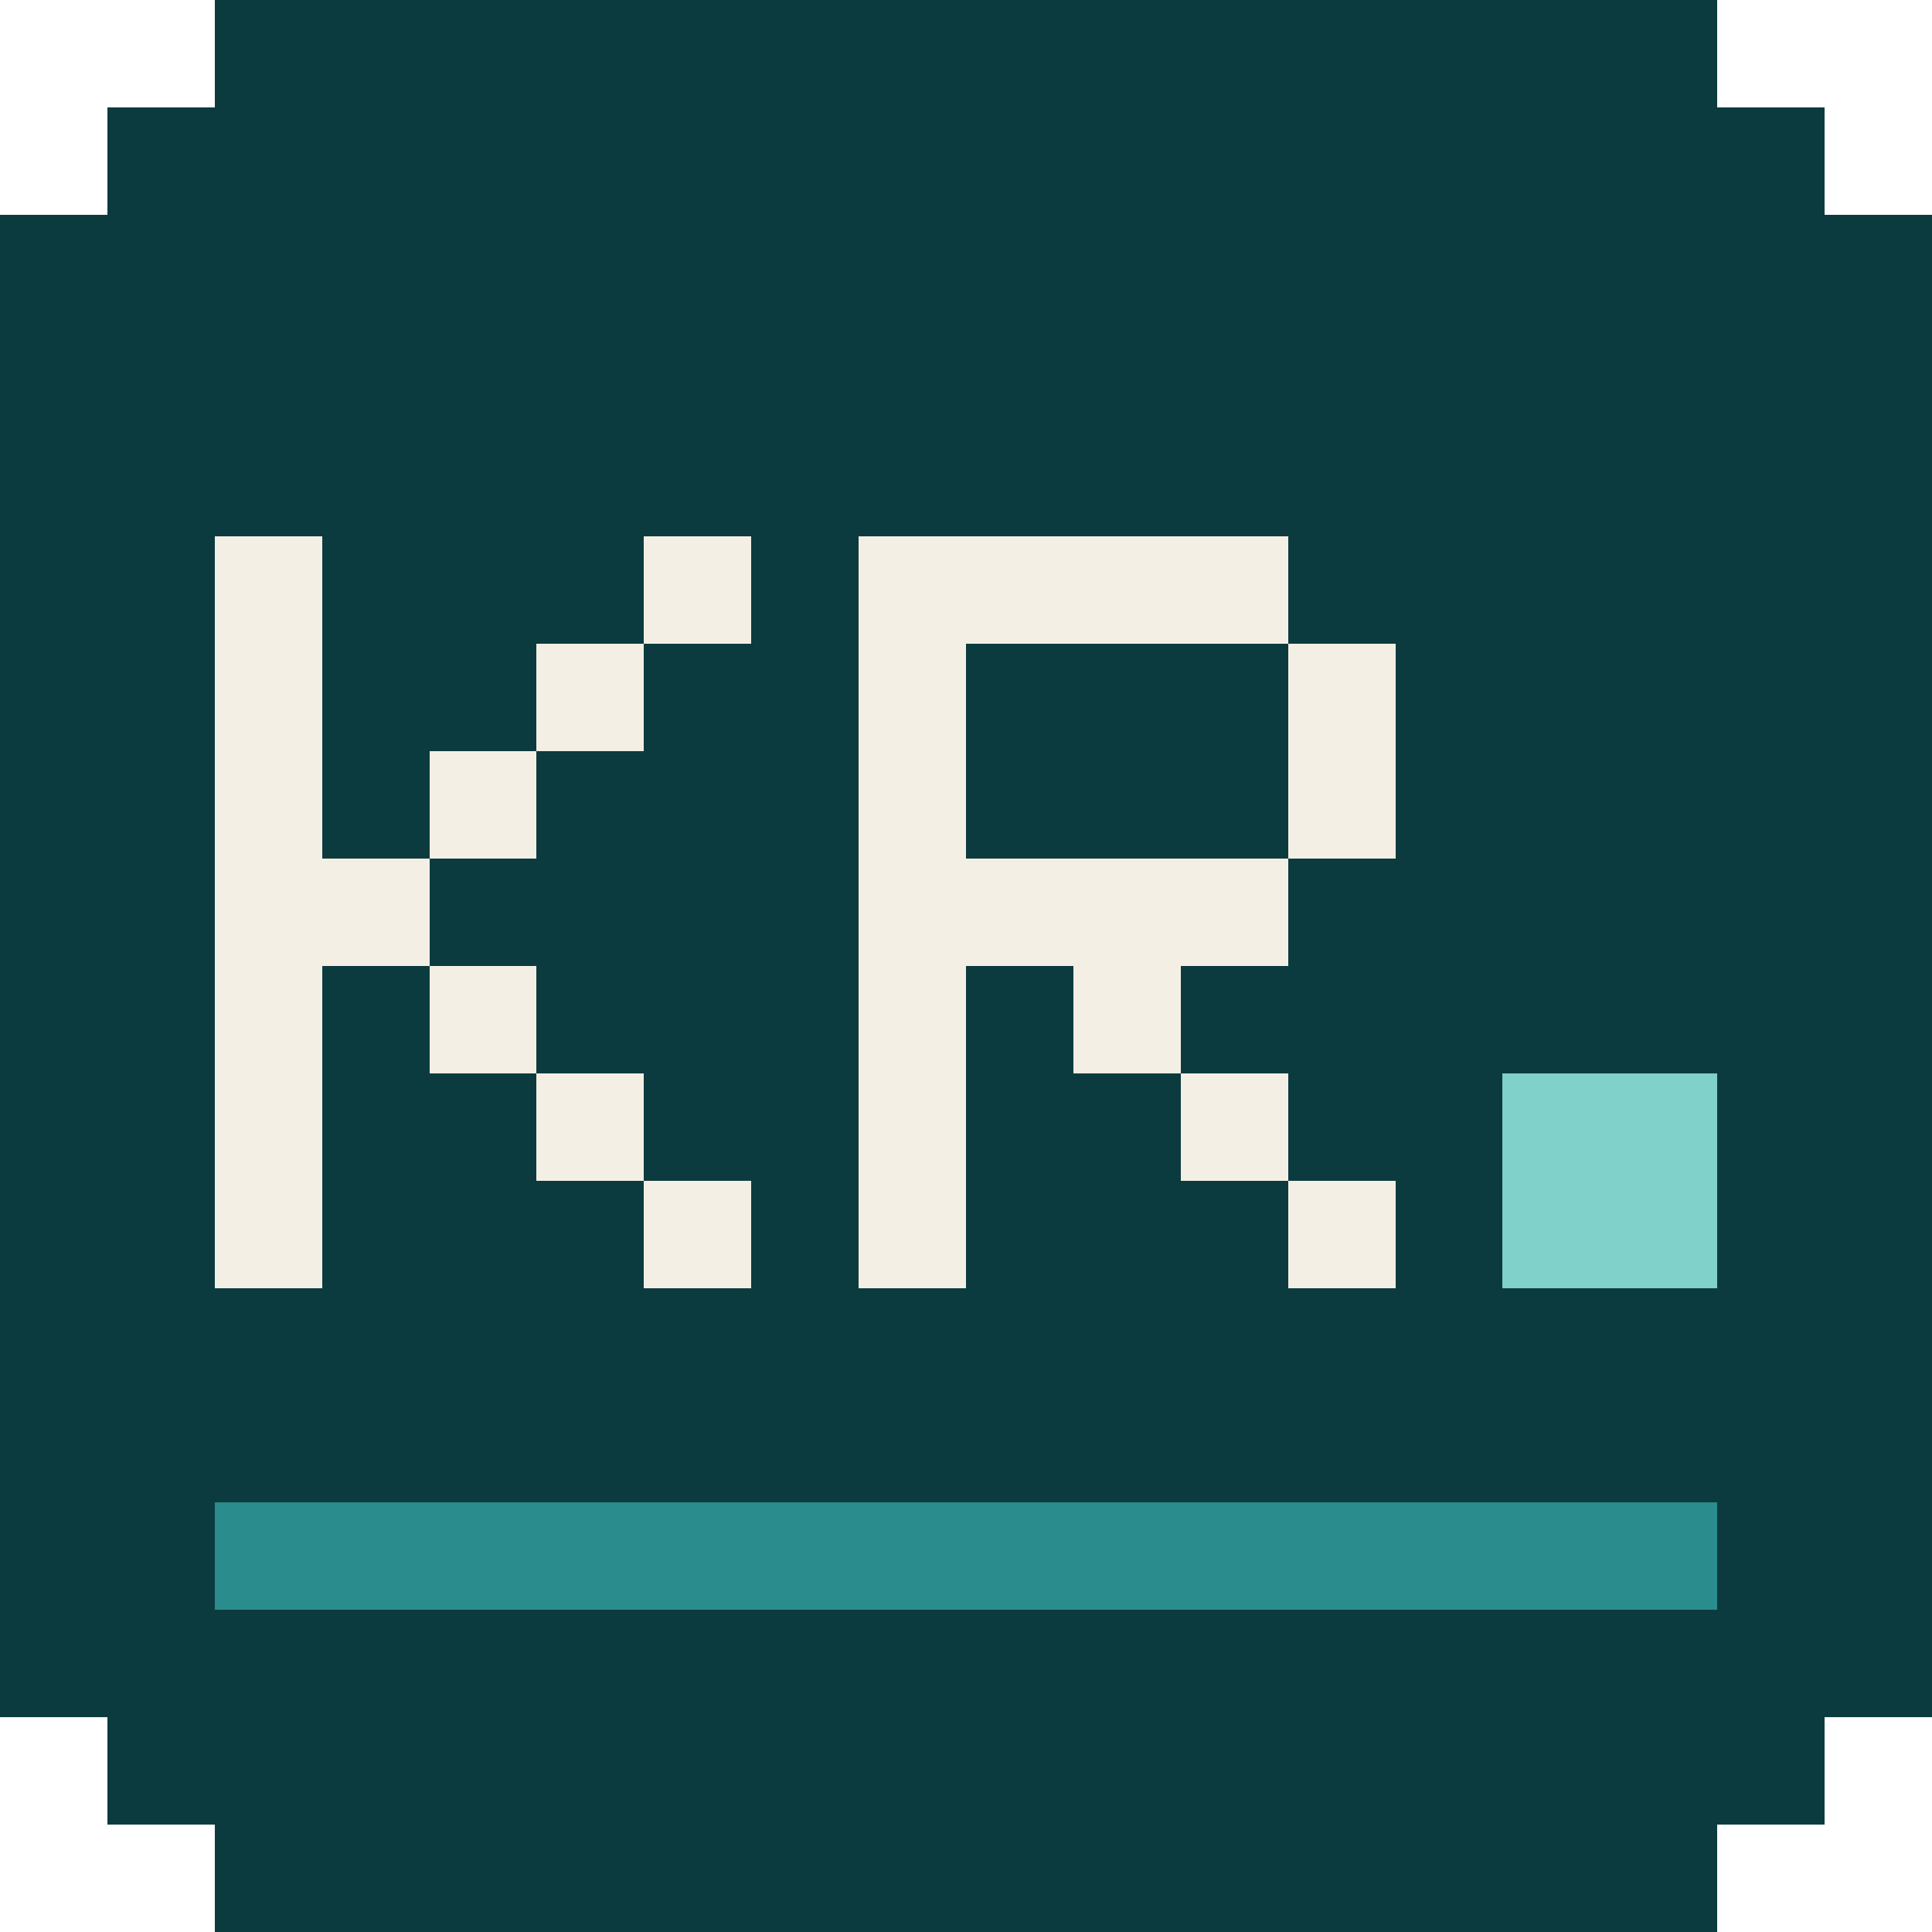
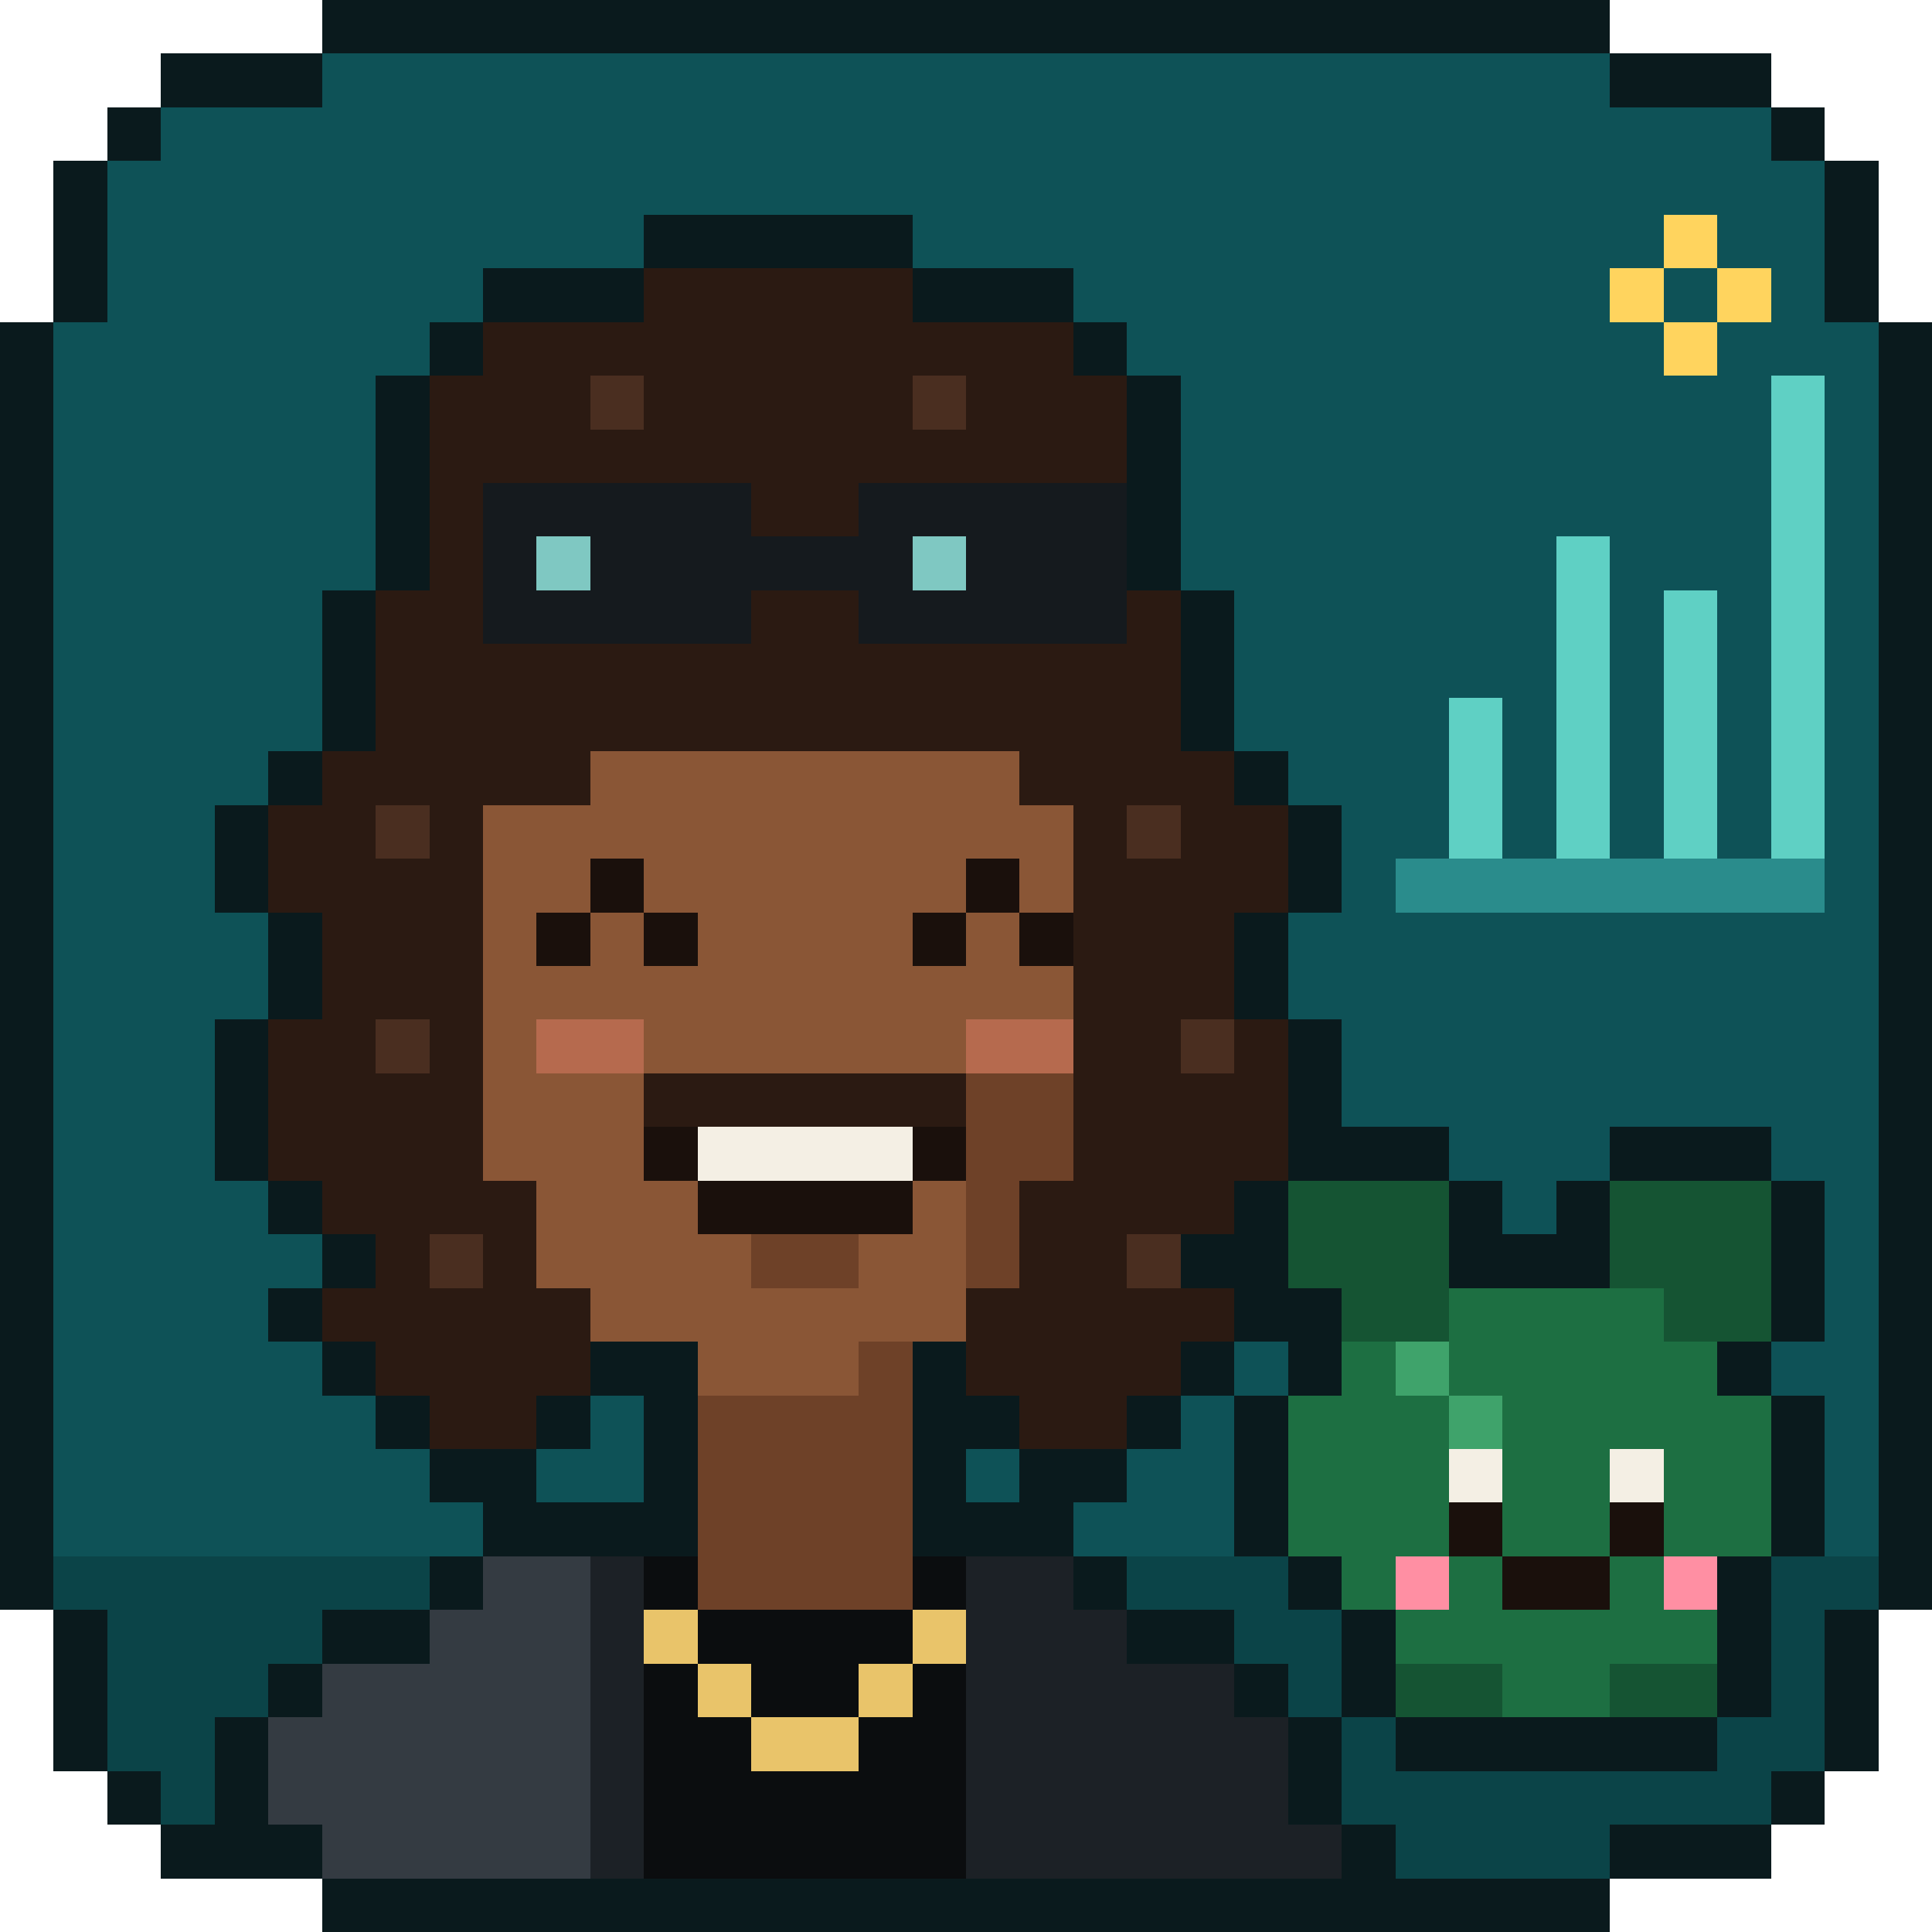
- <svg xmlns="http://www.w3.org/2000/svg" viewBox="0 0 18 18" shape-rendering="crispEdges">
-   <path d="M2 0h14v1h1v1h1v14h-1v1h-1v1H2v-1H1v-1H0V2h1V1h1z" fill="#0C3B3F" />
-   <rect x="2" y="5" width="1" height="1" fill="#F4EFE4" />
-   <rect x="6" y="5" width="1" height="1" fill="#F4EFE4" />
-   <rect x="2" y="6" width="1" height="1" fill="#F4EFE4" />
-   <rect x="5" y="6" width="1" height="1" fill="#F4EFE4" />
-   <rect x="2" y="7" width="1" height="1" fill="#F4EFE4" />
-   <rect x="4" y="7" width="1" height="1" fill="#F4EFE4" />
-   <rect x="2" y="8" width="1" height="1" fill="#F4EFE4" />
-   <rect x="3" y="8" width="1" height="1" fill="#F4EFE4" />
-   <rect x="2" y="9" width="1" height="1" fill="#F4EFE4" />
-   <rect x="4" y="9" width="1" height="1" fill="#F4EFE4" />
-   <rect x="2" y="10" width="1" height="1" fill="#F4EFE4" />
-   <rect x="5" y="10" width="1" height="1" fill="#F4EFE4" />
-   <rect x="2" y="11" width="1" height="1" fill="#F4EFE4" />
-   <rect x="6" y="11" width="1" height="1" fill="#F4EFE4" />
-   <rect x="8" y="5" width="1" height="1" fill="#F4EFE4" />
-   <rect x="9" y="5" width="1" height="1" fill="#F4EFE4" />
-   <rect x="10" y="5" width="1" height="1" fill="#F4EFE4" />
-   <rect x="11" y="5" width="1" height="1" fill="#F4EFE4" />
-   <rect x="8" y="6" width="1" height="1" fill="#F4EFE4" />
-   <rect x="12" y="6" width="1" height="1" fill="#F4EFE4" />
-   <rect x="8" y="7" width="1" height="1" fill="#F4EFE4" />
-   <rect x="12" y="7" width="1" height="1" fill="#F4EFE4" />
-   <rect x="8" y="8" width="1" height="1" fill="#F4EFE4" />
-   <rect x="9" y="8" width="1" height="1" fill="#F4EFE4" />
-   <rect x="10" y="8" width="1" height="1" fill="#F4EFE4" />
-   <rect x="11" y="8" width="1" height="1" fill="#F4EFE4" />
-   <rect x="8" y="9" width="1" height="1" fill="#F4EFE4" />
-   <rect x="10" y="9" width="1" height="1" fill="#F4EFE4" />
-   <rect x="8" y="10" width="1" height="1" fill="#F4EFE4" />
-   <rect x="11" y="10" width="1" height="1" fill="#F4EFE4" />
-   <rect x="8" y="11" width="1" height="1" fill="#F4EFE4" />
-   <rect x="12" y="11" width="1" height="1" fill="#F4EFE4" />
-   <rect x="14" y="10" width="2" height="2" fill="#7FD1C9" />
-   <rect x="2" y="14" width="14" height="1" fill="#2A8C8C" />
+ <svg xmlns="http://www.w3.org/2000/svg" viewBox="0 0 36 36" shape-rendering="crispEdges">
+   <rect x="6" y="0" width="24" height="1" fill="#0A1A1D" />
+   <rect x="3" y="1" width="3" height="1" fill="#0A1A1D" />
+   <rect x="6" y="1" width="24" height="1" fill="#0E5257" />
+   <rect x="30" y="1" width="3" height="1" fill="#0A1A1D" />
+   <rect x="2" y="2" width="1" height="1" fill="#0A1A1D" />
+   <rect x="3" y="2" width="30" height="1" fill="#0E5257" />
+   <rect x="33" y="2" width="1" height="1" fill="#0A1A1D" />
+   <rect x="1" y="3" width="1" height="1" fill="#0A1A1D" />
+   <rect x="2" y="3" width="32" height="1" fill="#0E5257" />
+   <rect x="34" y="3" width="1" height="1" fill="#0A1A1D" />
+   <rect x="1" y="4" width="1" height="1" fill="#0A1A1D" />
+   <rect x="2" y="4" width="10" height="1" fill="#0E5257" />
+   <rect x="12" y="4" width="5" height="1" fill="#0A1A1D" />
+   <rect x="17" y="4" width="14" height="1" fill="#0E5257" />
+   <rect x="31" y="4" width="1" height="1" fill="#FFD45E" />
+   <rect x="32" y="4" width="2" height="1" fill="#0E5257" />
+   <rect x="34" y="4" width="1" height="1" fill="#0A1A1D" />
+   <rect x="1" y="5" width="1" height="1" fill="#0A1A1D" />
+   <rect x="2" y="5" width="7" height="1" fill="#0E5257" />
+   <rect x="9" y="5" width="3" height="1" fill="#0A1A1D" />
+   <rect x="12" y="5" width="5" height="1" fill="#2B1A12" />
+   <rect x="17" y="5" width="3" height="1" fill="#0A1A1D" />
+   <rect x="20" y="5" width="10" height="1" fill="#0E5257" />
+   <rect x="30" y="5" width="1" height="1" fill="#FFD45E" />
+   <rect x="31" y="5" width="1" height="1" fill="#0E5257" />
+   <rect x="32" y="5" width="1" height="1" fill="#FFD45E" />
+   <rect x="33" y="5" width="1" height="1" fill="#0E5257" />
+   <rect x="34" y="5" width="1" height="1" fill="#0A1A1D" />
+   <rect x="0" y="6" width="1" height="1" fill="#0A1A1D" />
+   <rect x="1" y="6" width="7" height="1" fill="#0E5257" />
+   <rect x="8" y="6" width="1" height="1" fill="#0A1A1D" />
+   <rect x="9" y="6" width="11" height="1" fill="#2B1A12" />
+   <rect x="20" y="6" width="1" height="1" fill="#0A1A1D" />
+   <rect x="21" y="6" width="10" height="1" fill="#0E5257" />
+   <rect x="31" y="6" width="1" height="1" fill="#FFD45E" />
+   <rect x="32" y="6" width="3" height="1" fill="#0E5257" />
+   <rect x="35" y="6" width="1" height="1" fill="#0A1A1D" />
+   <rect x="0" y="7" width="1" height="1" fill="#0A1A1D" />
+   <rect x="1" y="7" width="6" height="1" fill="#0E5257" />
+   <rect x="7" y="7" width="1" height="1" fill="#0A1A1D" />
+   <rect x="8" y="7" width="3" height="1" fill="#2B1A12" />
+   <rect x="11" y="7" width="1" height="1" fill="#4A2E20" />
+   <rect x="12" y="7" width="5" height="1" fill="#2B1A12" />
+   <rect x="17" y="7" width="1" height="1" fill="#4A2E20" />
+   <rect x="18" y="7" width="3" height="1" fill="#2B1A12" />
+   <rect x="21" y="7" width="1" height="1" fill="#0A1A1D" />
+   <rect x="22" y="7" width="11" height="1" fill="#0E5257" />
+   <rect x="33" y="7" width="1" height="1" fill="#5FD0C4" />
+   <rect x="34" y="7" width="1" height="1" fill="#0E5257" />
+   <rect x="35" y="7" width="1" height="1" fill="#0A1A1D" />
+   <rect x="0" y="8" width="1" height="1" fill="#0A1A1D" />
+   <rect x="1" y="8" width="6" height="1" fill="#0E5257" />
+   <rect x="7" y="8" width="1" height="1" fill="#0A1A1D" />
+   <rect x="8" y="8" width="13" height="1" fill="#2B1A12" />
+   <rect x="21" y="8" width="1" height="1" fill="#0A1A1D" />
+   <rect x="22" y="8" width="11" height="1" fill="#0E5257" />
+   <rect x="33" y="8" width="1" height="1" fill="#5FD0C4" />
+   <rect x="34" y="8" width="1" height="1" fill="#0E5257" />
+   <rect x="35" y="8" width="1" height="1" fill="#0A1A1D" />
+   <rect x="0" y="9" width="1" height="1" fill="#0A1A1D" />
+   <rect x="1" y="9" width="6" height="1" fill="#0E5257" />
+   <rect x="7" y="9" width="1" height="1" fill="#0A1A1D" />
+   <rect x="8" y="9" width="1" height="1" fill="#2B1A12" />
+   <rect x="9" y="9" width="5" height="1" fill="#151A1E" />
+   <rect x="14" y="9" width="2" height="1" fill="#2B1A12" />
+   <rect x="16" y="9" width="5" height="1" fill="#151A1E" />
+   <rect x="21" y="9" width="1" height="1" fill="#0A1A1D" />
+   <rect x="22" y="9" width="11" height="1" fill="#0E5257" />
+   <rect x="33" y="9" width="1" height="1" fill="#5FD0C4" />
+   <rect x="34" y="9" width="1" height="1" fill="#0E5257" />
+   <rect x="35" y="9" width="1" height="1" fill="#0A1A1D" />
+   <rect x="0" y="10" width="1" height="1" fill="#0A1A1D" />
+   <rect x="1" y="10" width="6" height="1" fill="#0E5257" />
+   <rect x="7" y="10" width="1" height="1" fill="#0A1A1D" />
+   <rect x="8" y="10" width="1" height="1" fill="#2B1A12" />
+   <rect x="9" y="10" width="1" height="1" fill="#151A1E" />
+   <rect x="10" y="10" width="1" height="1" fill="#7FC8C2" />
+   <rect x="11" y="10" width="6" height="1" fill="#151A1E" />
+   <rect x="17" y="10" width="1" height="1" fill="#7FC8C2" />
+   <rect x="18" y="10" width="3" height="1" fill="#151A1E" />
+   <rect x="21" y="10" width="1" height="1" fill="#0A1A1D" />
+   <rect x="22" y="10" width="7" height="1" fill="#0E5257" />
+   <rect x="29" y="10" width="1" height="1" fill="#5FD0C4" />
+   <rect x="30" y="10" width="3" height="1" fill="#0E5257" />
+   <rect x="33" y="10" width="1" height="1" fill="#5FD0C4" />
+   <rect x="34" y="10" width="1" height="1" fill="#0E5257" />
+   <rect x="35" y="10" width="1" height="1" fill="#0A1A1D" />
+   <rect x="0" y="11" width="1" height="1" fill="#0A1A1D" />
+   <rect x="1" y="11" width="5" height="1" fill="#0E5257" />
+   <rect x="6" y="11" width="1" height="1" fill="#0A1A1D" />
+   <rect x="7" y="11" width="2" height="1" fill="#2B1A12" />
+   <rect x="9" y="11" width="5" height="1" fill="#151A1E" />
+   <rect x="14" y="11" width="2" height="1" fill="#2B1A12" />
+   <rect x="16" y="11" width="5" height="1" fill="#151A1E" />
+   <rect x="21" y="11" width="1" height="1" fill="#2B1A12" />
+   <rect x="22" y="11" width="1" height="1" fill="#0A1A1D" />
+   <rect x="23" y="11" width="6" height="1" fill="#0E5257" />
+   <rect x="29" y="11" width="1" height="1" fill="#5FD0C4" />
+   <rect x="30" y="11" width="1" height="1" fill="#0E5257" />
+   <rect x="31" y="11" width="1" height="1" fill="#5FD0C4" />
+   <rect x="32" y="11" width="1" height="1" fill="#0E5257" />
+   <rect x="33" y="11" width="1" height="1" fill="#5FD0C4" />
+   <rect x="34" y="11" width="1" height="1" fill="#0E5257" />
+   <rect x="35" y="11" width="1" height="1" fill="#0A1A1D" />
+   <rect x="0" y="12" width="1" height="1" fill="#0A1A1D" />
+   <rect x="1" y="12" width="5" height="1" fill="#0E5257" />
+   <rect x="6" y="12" width="1" height="1" fill="#0A1A1D" />
+   <rect x="7" y="12" width="15" height="1" fill="#2B1A12" />
+   <rect x="22" y="12" width="1" height="1" fill="#0A1A1D" />
+   <rect x="23" y="12" width="6" height="1" fill="#0E5257" />
+   <rect x="29" y="12" width="1" height="1" fill="#5FD0C4" />
+   <rect x="30" y="12" width="1" height="1" fill="#0E5257" />
+   <rect x="31" y="12" width="1" height="1" fill="#5FD0C4" />
+   <rect x="32" y="12" width="1" height="1" fill="#0E5257" />
+   <rect x="33" y="12" width="1" height="1" fill="#5FD0C4" />
+   <rect x="34" y="12" width="1" height="1" fill="#0E5257" />
+   <rect x="35" y="12" width="1" height="1" fill="#0A1A1D" />
+   <rect x="0" y="13" width="1" height="1" fill="#0A1A1D" />
+   <rect x="1" y="13" width="5" height="1" fill="#0E5257" />
+   <rect x="6" y="13" width="1" height="1" fill="#0A1A1D" />
+   <rect x="7" y="13" width="15" height="1" fill="#2B1A12" />
+   <rect x="22" y="13" width="1" height="1" fill="#0A1A1D" />
+   <rect x="23" y="13" width="4" height="1" fill="#0E5257" />
+   <rect x="27" y="13" width="1" height="1" fill="#5FD0C4" />
+   <rect x="28" y="13" width="1" height="1" fill="#0E5257" />
+   <rect x="29" y="13" width="1" height="1" fill="#5FD0C4" />
+   <rect x="30" y="13" width="1" height="1" fill="#0E5257" />
+   <rect x="31" y="13" width="1" height="1" fill="#5FD0C4" />
+   <rect x="32" y="13" width="1" height="1" fill="#0E5257" />
+   <rect x="33" y="13" width="1" height="1" fill="#5FD0C4" />
+   <rect x="34" y="13" width="1" height="1" fill="#0E5257" />
+   <rect x="35" y="13" width="1" height="1" fill="#0A1A1D" />
+   <rect x="0" y="14" width="1" height="1" fill="#0A1A1D" />
+   <rect x="1" y="14" width="4" height="1" fill="#0E5257" />
+   <rect x="5" y="14" width="1" height="1" fill="#0A1A1D" />
+   <rect x="6" y="14" width="5" height="1" fill="#2B1A12" />
+   <rect x="11" y="14" width="8" height="1" fill="#8A5636" />
+   <rect x="19" y="14" width="4" height="1" fill="#2B1A12" />
+   <rect x="23" y="14" width="1" height="1" fill="#0A1A1D" />
+   <rect x="24" y="14" width="3" height="1" fill="#0E5257" />
+   <rect x="27" y="14" width="1" height="1" fill="#5FD0C4" />
+   <rect x="28" y="14" width="1" height="1" fill="#0E5257" />
+   <rect x="29" y="14" width="1" height="1" fill="#5FD0C4" />
+   <rect x="30" y="14" width="1" height="1" fill="#0E5257" />
+   <rect x="31" y="14" width="1" height="1" fill="#5FD0C4" />
+   <rect x="32" y="14" width="1" height="1" fill="#0E5257" />
+   <rect x="33" y="14" width="1" height="1" fill="#5FD0C4" />
+   <rect x="34" y="14" width="1" height="1" fill="#0E5257" />
+   <rect x="35" y="14" width="1" height="1" fill="#0A1A1D" />
+   <rect x="0" y="15" width="1" height="1" fill="#0A1A1D" />
+   <rect x="1" y="15" width="3" height="1" fill="#0E5257" />
+   <rect x="4" y="15" width="1" height="1" fill="#0A1A1D" />
+   <rect x="5" y="15" width="2" height="1" fill="#2B1A12" />
+   <rect x="7" y="15" width="1" height="1" fill="#4A2E20" />
+   <rect x="8" y="15" width="1" height="1" fill="#2B1A12" />
+   <rect x="9" y="15" width="11" height="1" fill="#8A5636" />
+   <rect x="20" y="15" width="1" height="1" fill="#2B1A12" />
+   <rect x="21" y="15" width="1" height="1" fill="#4A2E20" />
+   <rect x="22" y="15" width="2" height="1" fill="#2B1A12" />
+   <rect x="24" y="15" width="1" height="1" fill="#0A1A1D" />
+   <rect x="25" y="15" width="2" height="1" fill="#0E5257" />
+   <rect x="27" y="15" width="1" height="1" fill="#5FD0C4" />
+   <rect x="28" y="15" width="1" height="1" fill="#0E5257" />
+   <rect x="29" y="15" width="1" height="1" fill="#5FD0C4" />
+   <rect x="30" y="15" width="1" height="1" fill="#0E5257" />
+   <rect x="31" y="15" width="1" height="1" fill="#5FD0C4" />
+   <rect x="32" y="15" width="1" height="1" fill="#0E5257" />
+   <rect x="33" y="15" width="1" height="1" fill="#5FD0C4" />
+   <rect x="34" y="15" width="1" height="1" fill="#0E5257" />
+   <rect x="35" y="15" width="1" height="1" fill="#0A1A1D" />
+   <rect x="0" y="16" width="1" height="1" fill="#0A1A1D" />
+   <rect x="1" y="16" width="3" height="1" fill="#0E5257" />
+   <rect x="4" y="16" width="1" height="1" fill="#0A1A1D" />
+   <rect x="5" y="16" width="4" height="1" fill="#2B1A12" />
+   <rect x="9" y="16" width="2" height="1" fill="#8A5636" />
+   <rect x="11" y="16" width="1" height="1" fill="#1A100C" />
+   <rect x="12" y="16" width="6" height="1" fill="#8A5636" />
+   <rect x="18" y="16" width="1" height="1" fill="#1A100C" />
+   <rect x="19" y="16" width="1" height="1" fill="#8A5636" />
+   <rect x="20" y="16" width="4" height="1" fill="#2B1A12" />
+   <rect x="24" y="16" width="1" height="1" fill="#0A1A1D" />
+   <rect x="25" y="16" width="1" height="1" fill="#0E5257" />
+   <rect x="26" y="16" width="8" height="1" fill="#2A8C8C" />
+   <rect x="34" y="16" width="1" height="1" fill="#0E5257" />
+   <rect x="35" y="16" width="1" height="1" fill="#0A1A1D" />
+   <rect x="0" y="17" width="1" height="1" fill="#0A1A1D" />
+   <rect x="1" y="17" width="4" height="1" fill="#0E5257" />
+   <rect x="5" y="17" width="1" height="1" fill="#0A1A1D" />
+   <rect x="6" y="17" width="3" height="1" fill="#2B1A12" />
+   <rect x="9" y="17" width="1" height="1" fill="#8A5636" />
+   <rect x="10" y="17" width="1" height="1" fill="#1A100C" />
+   <rect x="11" y="17" width="1" height="1" fill="#8A5636" />
+   <rect x="12" y="17" width="1" height="1" fill="#1A100C" />
+   <rect x="13" y="17" width="4" height="1" fill="#8A5636" />
+   <rect x="17" y="17" width="1" height="1" fill="#1A100C" />
+   <rect x="18" y="17" width="1" height="1" fill="#8A5636" />
+   <rect x="19" y="17" width="1" height="1" fill="#1A100C" />
+   <rect x="20" y="17" width="3" height="1" fill="#2B1A12" />
+   <rect x="23" y="17" width="1" height="1" fill="#0A1A1D" />
+   <rect x="24" y="17" width="11" height="1" fill="#0E5257" />
+   <rect x="35" y="17" width="1" height="1" fill="#0A1A1D" />
+   <rect x="0" y="18" width="1" height="1" fill="#0A1A1D" />
+   <rect x="1" y="18" width="4" height="1" fill="#0E5257" />
+   <rect x="5" y="18" width="1" height="1" fill="#0A1A1D" />
+   <rect x="6" y="18" width="3" height="1" fill="#2B1A12" />
+   <rect x="9" y="18" width="11" height="1" fill="#8A5636" />
+   <rect x="20" y="18" width="3" height="1" fill="#2B1A12" />
+   <rect x="23" y="18" width="1" height="1" fill="#0A1A1D" />
+   <rect x="24" y="18" width="11" height="1" fill="#0E5257" />
+   <rect x="35" y="18" width="1" height="1" fill="#0A1A1D" />
+   <rect x="0" y="19" width="1" height="1" fill="#0A1A1D" />
+   <rect x="1" y="19" width="3" height="1" fill="#0E5257" />
+   <rect x="4" y="19" width="1" height="1" fill="#0A1A1D" />
+   <rect x="5" y="19" width="2" height="1" fill="#2B1A12" />
+   <rect x="7" y="19" width="1" height="1" fill="#4A2E20" />
+   <rect x="8" y="19" width="1" height="1" fill="#2B1A12" />
+   <rect x="9" y="19" width="1" height="1" fill="#8A5636" />
+   <rect x="10" y="19" width="2" height="1" fill="#B66A4E" />
+   <rect x="12" y="19" width="6" height="1" fill="#8A5636" />
+   <rect x="18" y="19" width="2" height="1" fill="#B66A4E" />
+   <rect x="20" y="19" width="2" height="1" fill="#2B1A12" />
+   <rect x="22" y="19" width="1" height="1" fill="#4A2E20" />
+   <rect x="23" y="19" width="1" height="1" fill="#2B1A12" />
+   <rect x="24" y="19" width="1" height="1" fill="#0A1A1D" />
+   <rect x="25" y="19" width="10" height="1" fill="#0E5257" />
+   <rect x="35" y="19" width="1" height="1" fill="#0A1A1D" />
+   <rect x="0" y="20" width="1" height="1" fill="#0A1A1D" />
+   <rect x="1" y="20" width="3" height="1" fill="#0E5257" />
+   <rect x="4" y="20" width="1" height="1" fill="#0A1A1D" />
+   <rect x="5" y="20" width="4" height="1" fill="#2B1A12" />
+   <rect x="9" y="20" width="3" height="1" fill="#8A5636" />
+   <rect x="12" y="20" width="6" height="1" fill="#2B1A12" />
+   <rect x="18" y="20" width="2" height="1" fill="#6E4128" />
+   <rect x="20" y="20" width="4" height="1" fill="#2B1A12" />
+   <rect x="24" y="20" width="1" height="1" fill="#0A1A1D" />
+   <rect x="25" y="20" width="10" height="1" fill="#0E5257" />
+   <rect x="35" y="20" width="1" height="1" fill="#0A1A1D" />
+   <rect x="0" y="21" width="1" height="1" fill="#0A1A1D" />
+   <rect x="1" y="21" width="3" height="1" fill="#0E5257" />
+   <rect x="4" y="21" width="1" height="1" fill="#0A1A1D" />
+   <rect x="5" y="21" width="4" height="1" fill="#2B1A12" />
+   <rect x="9" y="21" width="3" height="1" fill="#8A5636" />
+   <rect x="12" y="21" width="1" height="1" fill="#1A100C" />
+   <rect x="13" y="21" width="4" height="1" fill="#F4EFE4" />
+   <rect x="17" y="21" width="1" height="1" fill="#1A100C" />
+   <rect x="18" y="21" width="2" height="1" fill="#6E4128" />
+   <rect x="20" y="21" width="4" height="1" fill="#2B1A12" />
+   <rect x="24" y="21" width="3" height="1" fill="#0A1A1D" />
+   <rect x="27" y="21" width="3" height="1" fill="#0E5257" />
+   <rect x="30" y="21" width="3" height="1" fill="#0A1A1D" />
+   <rect x="33" y="21" width="2" height="1" fill="#0E5257" />
+   <rect x="35" y="21" width="1" height="1" fill="#0A1A1D" />
+   <rect x="0" y="22" width="1" height="1" fill="#0A1A1D" />
+   <rect x="1" y="22" width="4" height="1" fill="#0E5257" />
+   <rect x="5" y="22" width="1" height="1" fill="#0A1A1D" />
+   <rect x="6" y="22" width="4" height="1" fill="#2B1A12" />
+   <rect x="10" y="22" width="3" height="1" fill="#8A5636" />
+   <rect x="13" y="22" width="4" height="1" fill="#1A100C" />
+   <rect x="17" y="22" width="1" height="1" fill="#8A5636" />
+   <rect x="18" y="22" width="1" height="1" fill="#6E4128" />
+   <rect x="19" y="22" width="4" height="1" fill="#2B1A12" />
+   <rect x="23" y="22" width="1" height="1" fill="#0A1A1D" />
+   <rect x="24" y="22" width="3" height="1" fill="#155433" />
+   <rect x="27" y="22" width="1" height="1" fill="#0A1A1D" />
+   <rect x="28" y="22" width="1" height="1" fill="#0E5257" />
+   <rect x="29" y="22" width="1" height="1" fill="#0A1A1D" />
+   <rect x="30" y="22" width="3" height="1" fill="#155433" />
+   <rect x="33" y="22" width="1" height="1" fill="#0A1A1D" />
+   <rect x="34" y="22" width="1" height="1" fill="#0E5257" />
+   <rect x="35" y="22" width="1" height="1" fill="#0A1A1D" />
+   <rect x="0" y="23" width="1" height="1" fill="#0A1A1D" />
+   <rect x="1" y="23" width="5" height="1" fill="#0E5257" />
+   <rect x="6" y="23" width="1" height="1" fill="#0A1A1D" />
+   <rect x="7" y="23" width="1" height="1" fill="#2B1A12" />
+   <rect x="8" y="23" width="1" height="1" fill="#4A2E20" />
+   <rect x="9" y="23" width="1" height="1" fill="#2B1A12" />
+   <rect x="10" y="23" width="4" height="1" fill="#8A5636" />
+   <rect x="14" y="23" width="2" height="1" fill="#6E4128" />
+   <rect x="16" y="23" width="2" height="1" fill="#8A5636" />
+   <rect x="18" y="23" width="1" height="1" fill="#6E4128" />
+   <rect x="19" y="23" width="2" height="1" fill="#2B1A12" />
+   <rect x="21" y="23" width="1" height="1" fill="#4A2E20" />
+   <rect x="22" y="23" width="2" height="1" fill="#0A1A1D" />
+   <rect x="24" y="23" width="3" height="1" fill="#155433" />
+   <rect x="27" y="23" width="3" height="1" fill="#0A1A1D" />
+   <rect x="30" y="23" width="3" height="1" fill="#155433" />
+   <rect x="33" y="23" width="1" height="1" fill="#0A1A1D" />
+   <rect x="34" y="23" width="1" height="1" fill="#0E5257" />
+   <rect x="35" y="23" width="1" height="1" fill="#0A1A1D" />
+   <rect x="0" y="24" width="1" height="1" fill="#0A1A1D" />
+   <rect x="1" y="24" width="4" height="1" fill="#0E5257" />
+   <rect x="5" y="24" width="1" height="1" fill="#0A1A1D" />
+   <rect x="6" y="24" width="5" height="1" fill="#2B1A12" />
+   <rect x="11" y="24" width="7" height="1" fill="#8A5636" />
+   <rect x="18" y="24" width="5" height="1" fill="#2B1A12" />
+   <rect x="23" y="24" width="2" height="1" fill="#0A1A1D" />
+   <rect x="25" y="24" width="2" height="1" fill="#155433" />
+   <rect x="27" y="24" width="4" height="1" fill="#1D6F42" />
+   <rect x="31" y="24" width="2" height="1" fill="#155433" />
+   <rect x="33" y="24" width="1" height="1" fill="#0A1A1D" />
+   <rect x="34" y="24" width="1" height="1" fill="#0E5257" />
+   <rect x="35" y="24" width="1" height="1" fill="#0A1A1D" />
+   <rect x="0" y="25" width="1" height="1" fill="#0A1A1D" />
+   <rect x="1" y="25" width="5" height="1" fill="#0E5257" />
+   <rect x="6" y="25" width="1" height="1" fill="#0A1A1D" />
+   <rect x="7" y="25" width="4" height="1" fill="#2B1A12" />
+   <rect x="11" y="25" width="2" height="1" fill="#0A1A1D" />
+   <rect x="13" y="25" width="3" height="1" fill="#8A5636" />
+   <rect x="16" y="25" width="1" height="1" fill="#6E4128" />
+   <rect x="17" y="25" width="1" height="1" fill="#0A1A1D" />
+   <rect x="18" y="25" width="4" height="1" fill="#2B1A12" />
+   <rect x="22" y="25" width="1" height="1" fill="#0A1A1D" />
+   <rect x="23" y="25" width="1" height="1" fill="#0E5257" />
+   <rect x="24" y="25" width="1" height="1" fill="#0A1A1D" />
+   <rect x="25" y="25" width="1" height="1" fill="#1D6F42" />
+   <rect x="26" y="25" width="1" height="1" fill="#3FA36B" />
+   <rect x="27" y="25" width="5" height="1" fill="#1D6F42" />
+   <rect x="32" y="25" width="1" height="1" fill="#0A1A1D" />
+   <rect x="33" y="25" width="2" height="1" fill="#0E5257" />
+   <rect x="35" y="25" width="1" height="1" fill="#0A1A1D" />
+   <rect x="0" y="26" width="1" height="1" fill="#0A1A1D" />
+   <rect x="1" y="26" width="6" height="1" fill="#0E5257" />
+   <rect x="7" y="26" width="1" height="1" fill="#0A1A1D" />
+   <rect x="8" y="26" width="2" height="1" fill="#2B1A12" />
+   <rect x="10" y="26" width="1" height="1" fill="#0A1A1D" />
+   <rect x="11" y="26" width="1" height="1" fill="#0E5257" />
+   <rect x="12" y="26" width="1" height="1" fill="#0A1A1D" />
+   <rect x="13" y="26" width="4" height="1" fill="#6E4128" />
+   <rect x="17" y="26" width="2" height="1" fill="#0A1A1D" />
+   <rect x="19" y="26" width="2" height="1" fill="#2B1A12" />
+   <rect x="21" y="26" width="1" height="1" fill="#0A1A1D" />
+   <rect x="22" y="26" width="1" height="1" fill="#0E5257" />
+   <rect x="23" y="26" width="1" height="1" fill="#0A1A1D" />
+   <rect x="24" y="26" width="3" height="1" fill="#1D6F42" />
+   <rect x="27" y="26" width="1" height="1" fill="#3FA36B" />
+   <rect x="28" y="26" width="5" height="1" fill="#1D6F42" />
+   <rect x="33" y="26" width="1" height="1" fill="#0A1A1D" />
+   <rect x="34" y="26" width="1" height="1" fill="#0E5257" />
+   <rect x="35" y="26" width="1" height="1" fill="#0A1A1D" />
+   <rect x="0" y="27" width="1" height="1" fill="#0A1A1D" />
+   <rect x="1" y="27" width="7" height="1" fill="#0E5257" />
+   <rect x="8" y="27" width="2" height="1" fill="#0A1A1D" />
+   <rect x="10" y="27" width="2" height="1" fill="#0E5257" />
+   <rect x="12" y="27" width="1" height="1" fill="#0A1A1D" />
+   <rect x="13" y="27" width="4" height="1" fill="#6E4128" />
+   <rect x="17" y="27" width="1" height="1" fill="#0A1A1D" />
+   <rect x="18" y="27" width="1" height="1" fill="#0E5257" />
+   <rect x="19" y="27" width="2" height="1" fill="#0A1A1D" />
+   <rect x="21" y="27" width="2" height="1" fill="#0E5257" />
+   <rect x="23" y="27" width="1" height="1" fill="#0A1A1D" />
+   <rect x="24" y="27" width="3" height="1" fill="#1D6F42" />
+   <rect x="27" y="27" width="1" height="1" fill="#F4EFE4" />
+   <rect x="28" y="27" width="2" height="1" fill="#1D6F42" />
+   <rect x="30" y="27" width="1" height="1" fill="#F4EFE4" />
+   <rect x="31" y="27" width="2" height="1" fill="#1D6F42" />
+   <rect x="33" y="27" width="1" height="1" fill="#0A1A1D" />
+   <rect x="34" y="27" width="1" height="1" fill="#0E5257" />
+   <rect x="35" y="27" width="1" height="1" fill="#0A1A1D" />
+   <rect x="0" y="28" width="1" height="1" fill="#0A1A1D" />
+   <rect x="1" y="28" width="8" height="1" fill="#0E5257" />
+   <rect x="9" y="28" width="4" height="1" fill="#0A1A1D" />
+   <rect x="13" y="28" width="4" height="1" fill="#6E4128" />
+   <rect x="17" y="28" width="3" height="1" fill="#0A1A1D" />
+   <rect x="20" y="28" width="3" height="1" fill="#0E5257" />
+   <rect x="23" y="28" width="1" height="1" fill="#0A1A1D" />
+   <rect x="24" y="28" width="3" height="1" fill="#1D6F42" />
+   <rect x="27" y="28" width="1" height="1" fill="#1A100C" />
+   <rect x="28" y="28" width="2" height="1" fill="#1D6F42" />
+   <rect x="30" y="28" width="1" height="1" fill="#1A100C" />
+   <rect x="31" y="28" width="2" height="1" fill="#1D6F42" />
+   <rect x="33" y="28" width="1" height="1" fill="#0A1A1D" />
+   <rect x="34" y="28" width="1" height="1" fill="#0E5257" />
+   <rect x="35" y="28" width="1" height="1" fill="#0A1A1D" />
+   <rect x="0" y="29" width="1" height="1" fill="#0A1A1D" />
+   <rect x="1" y="29" width="7" height="1" fill="#0B4448" />
+   <rect x="8" y="29" width="1" height="1" fill="#0A1A1D" />
+   <rect x="9" y="29" width="2" height="1" fill="#343B42" />
+   <rect x="11" y="29" width="1" height="1" fill="#1C2126" />
+   <rect x="12" y="29" width="1" height="1" fill="#0B0D0F" />
+   <rect x="13" y="29" width="4" height="1" fill="#6E4128" />
+   <rect x="17" y="29" width="1" height="1" fill="#0B0D0F" />
+   <rect x="18" y="29" width="2" height="1" fill="#1C2126" />
+   <rect x="20" y="29" width="1" height="1" fill="#0A1A1D" />
+   <rect x="21" y="29" width="3" height="1" fill="#0B4448" />
+   <rect x="24" y="29" width="1" height="1" fill="#0A1A1D" />
+   <rect x="25" y="29" width="1" height="1" fill="#1D6F42" />
+   <rect x="26" y="29" width="1" height="1" fill="#FF8FA3" />
+   <rect x="27" y="29" width="1" height="1" fill="#1D6F42" />
+   <rect x="28" y="29" width="2" height="1" fill="#1A100C" />
+   <rect x="30" y="29" width="1" height="1" fill="#1D6F42" />
+   <rect x="31" y="29" width="1" height="1" fill="#FF8FA3" />
+   <rect x="32" y="29" width="1" height="1" fill="#0A1A1D" />
+   <rect x="33" y="29" width="2" height="1" fill="#0B4448" />
+   <rect x="35" y="29" width="1" height="1" fill="#0A1A1D" />
+   <rect x="1" y="30" width="1" height="1" fill="#0A1A1D" />
+   <rect x="2" y="30" width="4" height="1" fill="#0B4448" />
+   <rect x="6" y="30" width="2" height="1" fill="#0A1A1D" />
+   <rect x="8" y="30" width="3" height="1" fill="#343B42" />
+   <rect x="11" y="30" width="1" height="1" fill="#1C2126" />
+   <rect x="12" y="30" width="1" height="1" fill="#E9C46A" />
+   <rect x="13" y="30" width="4" height="1" fill="#0B0D0F" />
+   <rect x="17" y="30" width="1" height="1" fill="#E9C46A" />
+   <rect x="18" y="30" width="3" height="1" fill="#1C2126" />
+   <rect x="21" y="30" width="2" height="1" fill="#0A1A1D" />
+   <rect x="23" y="30" width="2" height="1" fill="#0B4448" />
+   <rect x="25" y="30" width="1" height="1" fill="#0A1A1D" />
+   <rect x="26" y="30" width="6" height="1" fill="#1D6F42" />
+   <rect x="32" y="30" width="1" height="1" fill="#0A1A1D" />
+   <rect x="33" y="30" width="1" height="1" fill="#0B4448" />
+   <rect x="34" y="30" width="1" height="1" fill="#0A1A1D" />
+   <rect x="1" y="31" width="1" height="1" fill="#0A1A1D" />
+   <rect x="2" y="31" width="3" height="1" fill="#0B4448" />
+   <rect x="5" y="31" width="1" height="1" fill="#0A1A1D" />
+   <rect x="6" y="31" width="5" height="1" fill="#343B42" />
+   <rect x="11" y="31" width="1" height="1" fill="#1C2126" />
+   <rect x="12" y="31" width="1" height="1" fill="#0B0D0F" />
+   <rect x="13" y="31" width="1" height="1" fill="#E9C46A" />
+   <rect x="14" y="31" width="2" height="1" fill="#0B0D0F" />
+   <rect x="16" y="31" width="1" height="1" fill="#E9C46A" />
+   <rect x="17" y="31" width="1" height="1" fill="#0B0D0F" />
+   <rect x="18" y="31" width="5" height="1" fill="#1C2126" />
+   <rect x="23" y="31" width="1" height="1" fill="#0A1A1D" />
+   <rect x="24" y="31" width="1" height="1" fill="#0B4448" />
+   <rect x="25" y="31" width="1" height="1" fill="#0A1A1D" />
+   <rect x="26" y="31" width="2" height="1" fill="#155433" />
+   <rect x="28" y="31" width="2" height="1" fill="#1D6F42" />
+   <rect x="30" y="31" width="2" height="1" fill="#155433" />
+   <rect x="32" y="31" width="1" height="1" fill="#0A1A1D" />
+   <rect x="33" y="31" width="1" height="1" fill="#0B4448" />
+   <rect x="34" y="31" width="1" height="1" fill="#0A1A1D" />
+   <rect x="1" y="32" width="1" height="1" fill="#0A1A1D" />
+   <rect x="2" y="32" width="2" height="1" fill="#0B4448" />
+   <rect x="4" y="32" width="1" height="1" fill="#0A1A1D" />
+   <rect x="5" y="32" width="6" height="1" fill="#343B42" />
+   <rect x="11" y="32" width="1" height="1" fill="#1C2126" />
+   <rect x="12" y="32" width="2" height="1" fill="#0B0D0F" />
+   <rect x="14" y="32" width="2" height="1" fill="#E9C46A" />
+   <rect x="16" y="32" width="2" height="1" fill="#0B0D0F" />
+   <rect x="18" y="32" width="6" height="1" fill="#1C2126" />
+   <rect x="24" y="32" width="1" height="1" fill="#0A1A1D" />
+   <rect x="25" y="32" width="1" height="1" fill="#0B4448" />
+   <rect x="26" y="32" width="6" height="1" fill="#0A1A1D" />
+   <rect x="32" y="32" width="2" height="1" fill="#0B4448" />
+   <rect x="34" y="32" width="1" height="1" fill="#0A1A1D" />
+   <rect x="2" y="33" width="1" height="1" fill="#0A1A1D" />
+   <rect x="3" y="33" width="1" height="1" fill="#0B4448" />
+   <rect x="4" y="33" width="1" height="1" fill="#0A1A1D" />
+   <rect x="5" y="33" width="6" height="1" fill="#343B42" />
+   <rect x="11" y="33" width="1" height="1" fill="#1C2126" />
+   <rect x="12" y="33" width="6" height="1" fill="#0B0D0F" />
+   <rect x="18" y="33" width="6" height="1" fill="#1C2126" />
+   <rect x="24" y="33" width="1" height="1" fill="#0A1A1D" />
+   <rect x="25" y="33" width="8" height="1" fill="#0B4448" />
+   <rect x="33" y="33" width="1" height="1" fill="#0A1A1D" />
+   <rect x="3" y="34" width="3" height="1" fill="#0A1A1D" />
+   <rect x="6" y="34" width="5" height="1" fill="#343B42" />
+   <rect x="11" y="34" width="1" height="1" fill="#1C2126" />
+   <rect x="12" y="34" width="6" height="1" fill="#0B0D0F" />
+   <rect x="18" y="34" width="7" height="1" fill="#1C2126" />
+   <rect x="25" y="34" width="1" height="1" fill="#0A1A1D" />
+   <rect x="26" y="34" width="4" height="1" fill="#0B4448" />
+   <rect x="30" y="34" width="3" height="1" fill="#0A1A1D" />
+   <rect x="6" y="35" width="24" height="1" fill="#0A1A1D" />
</svg>
